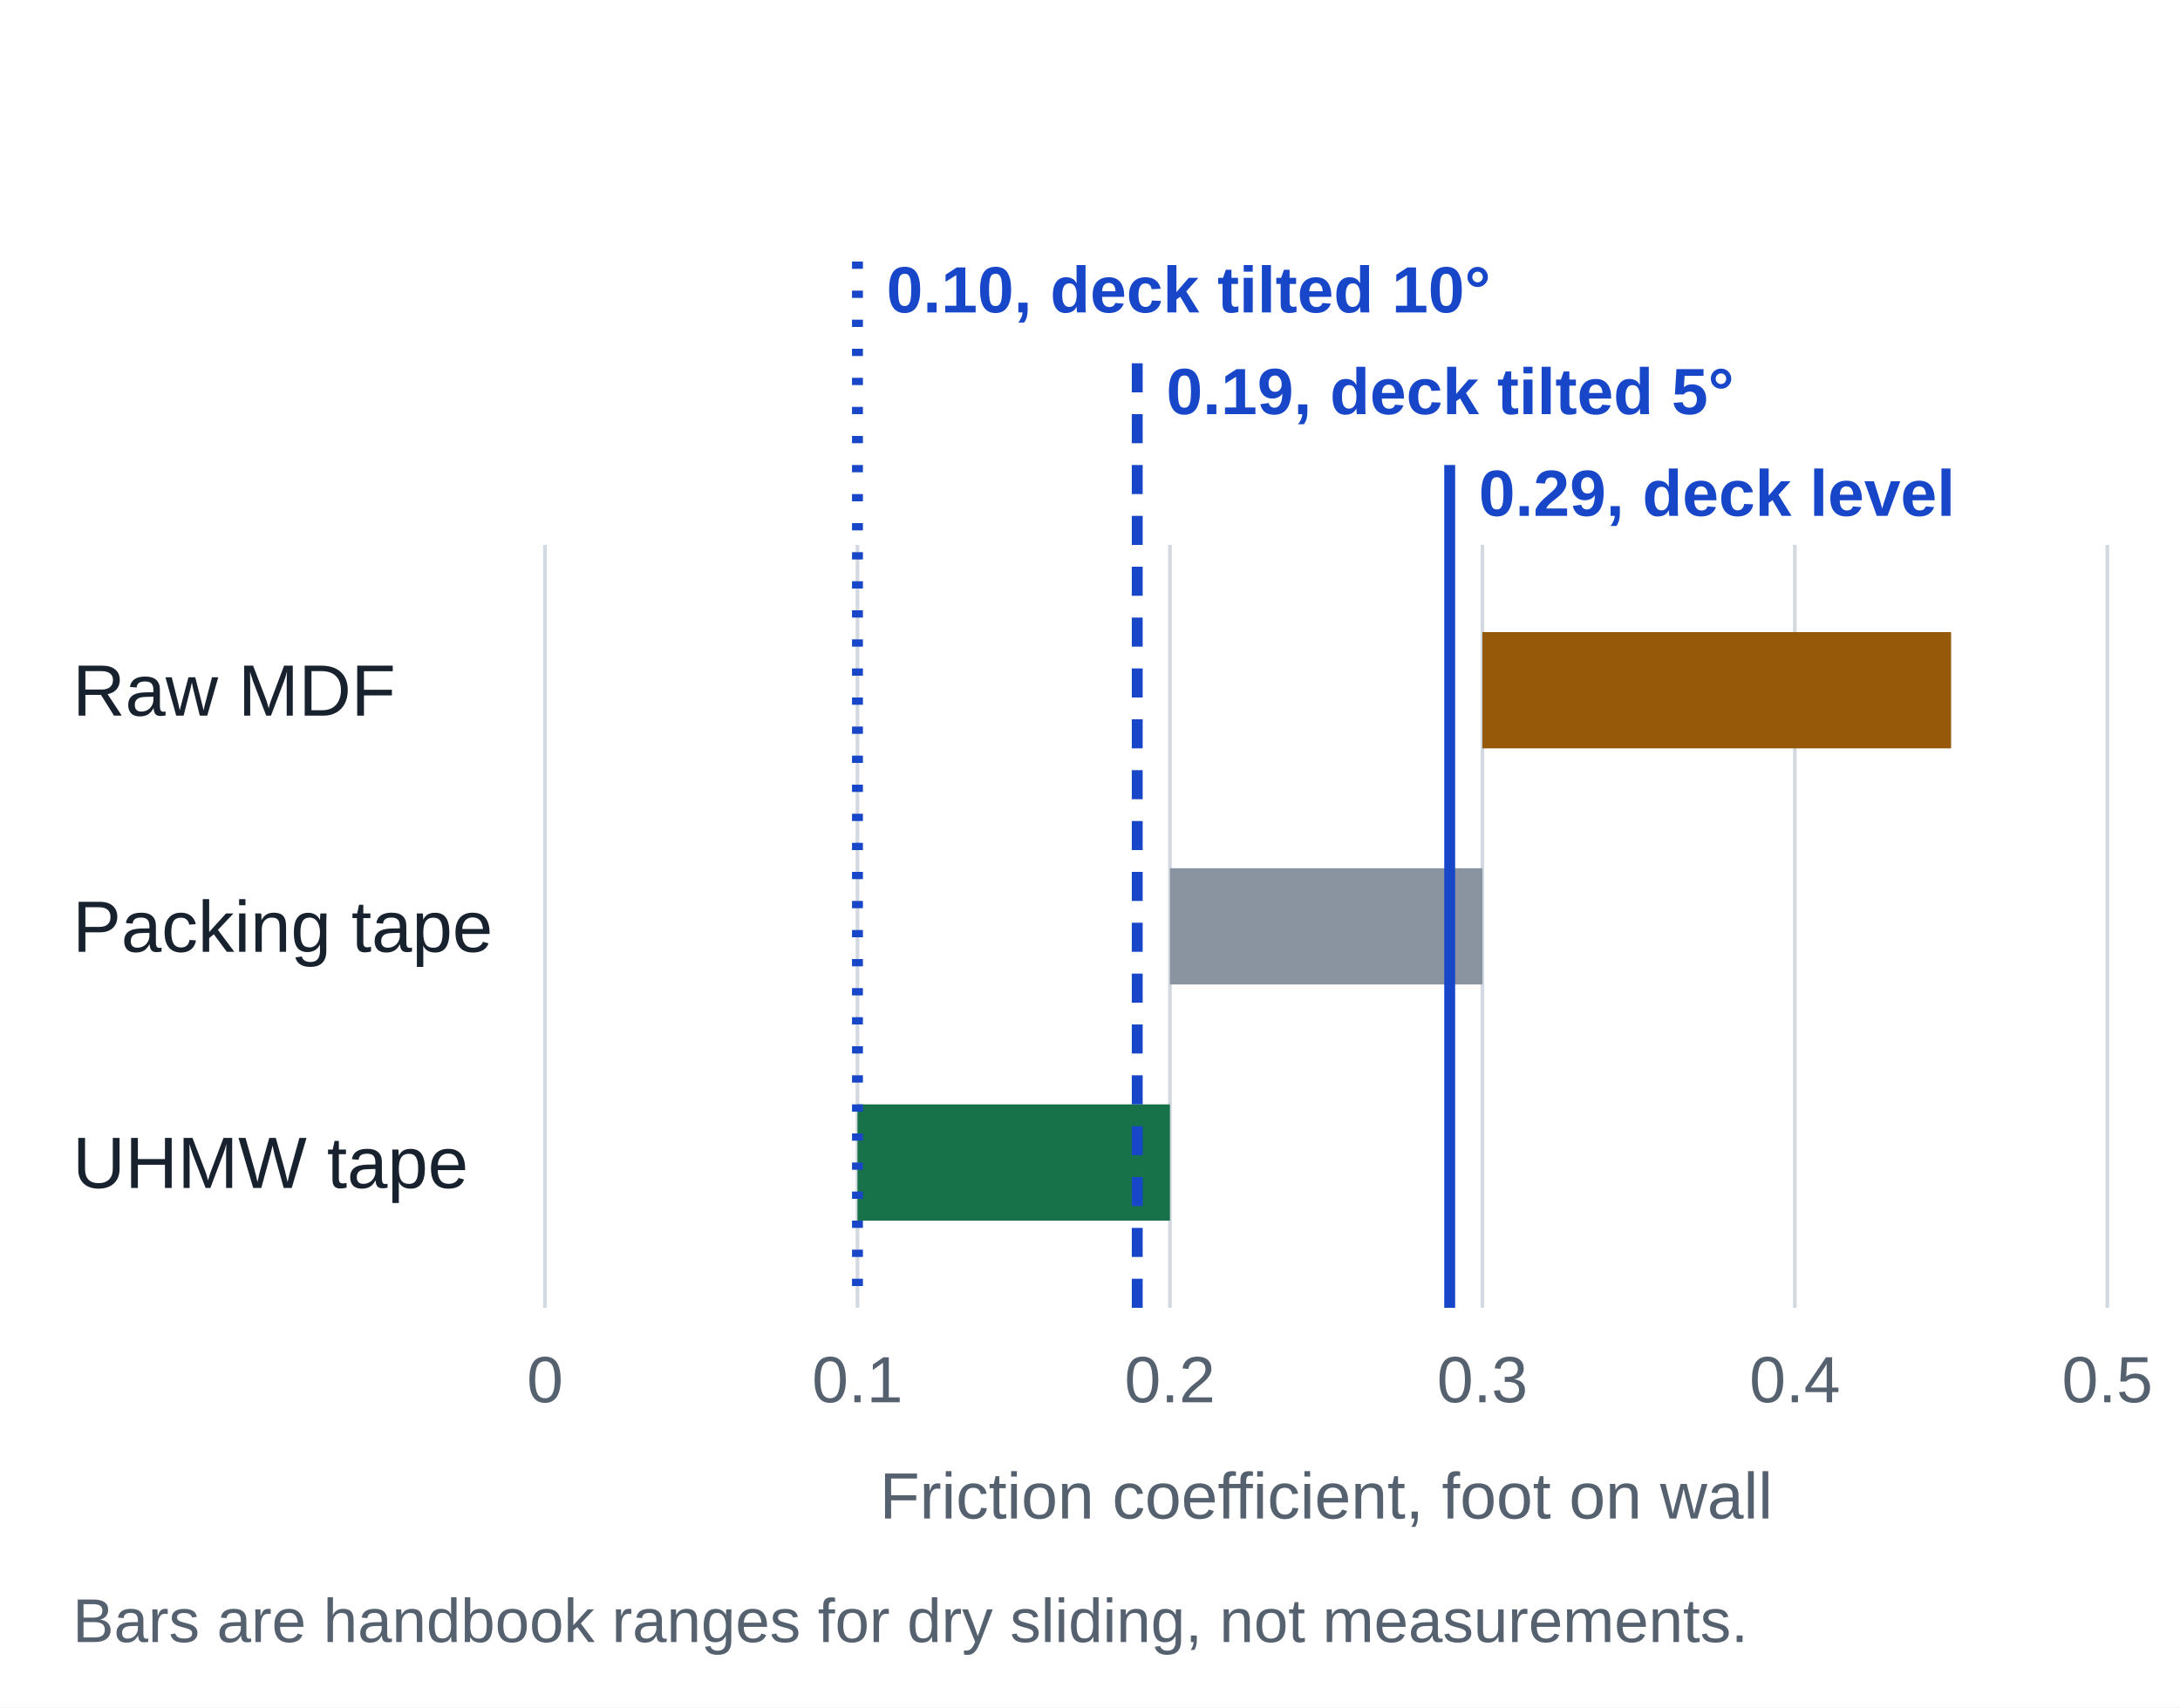
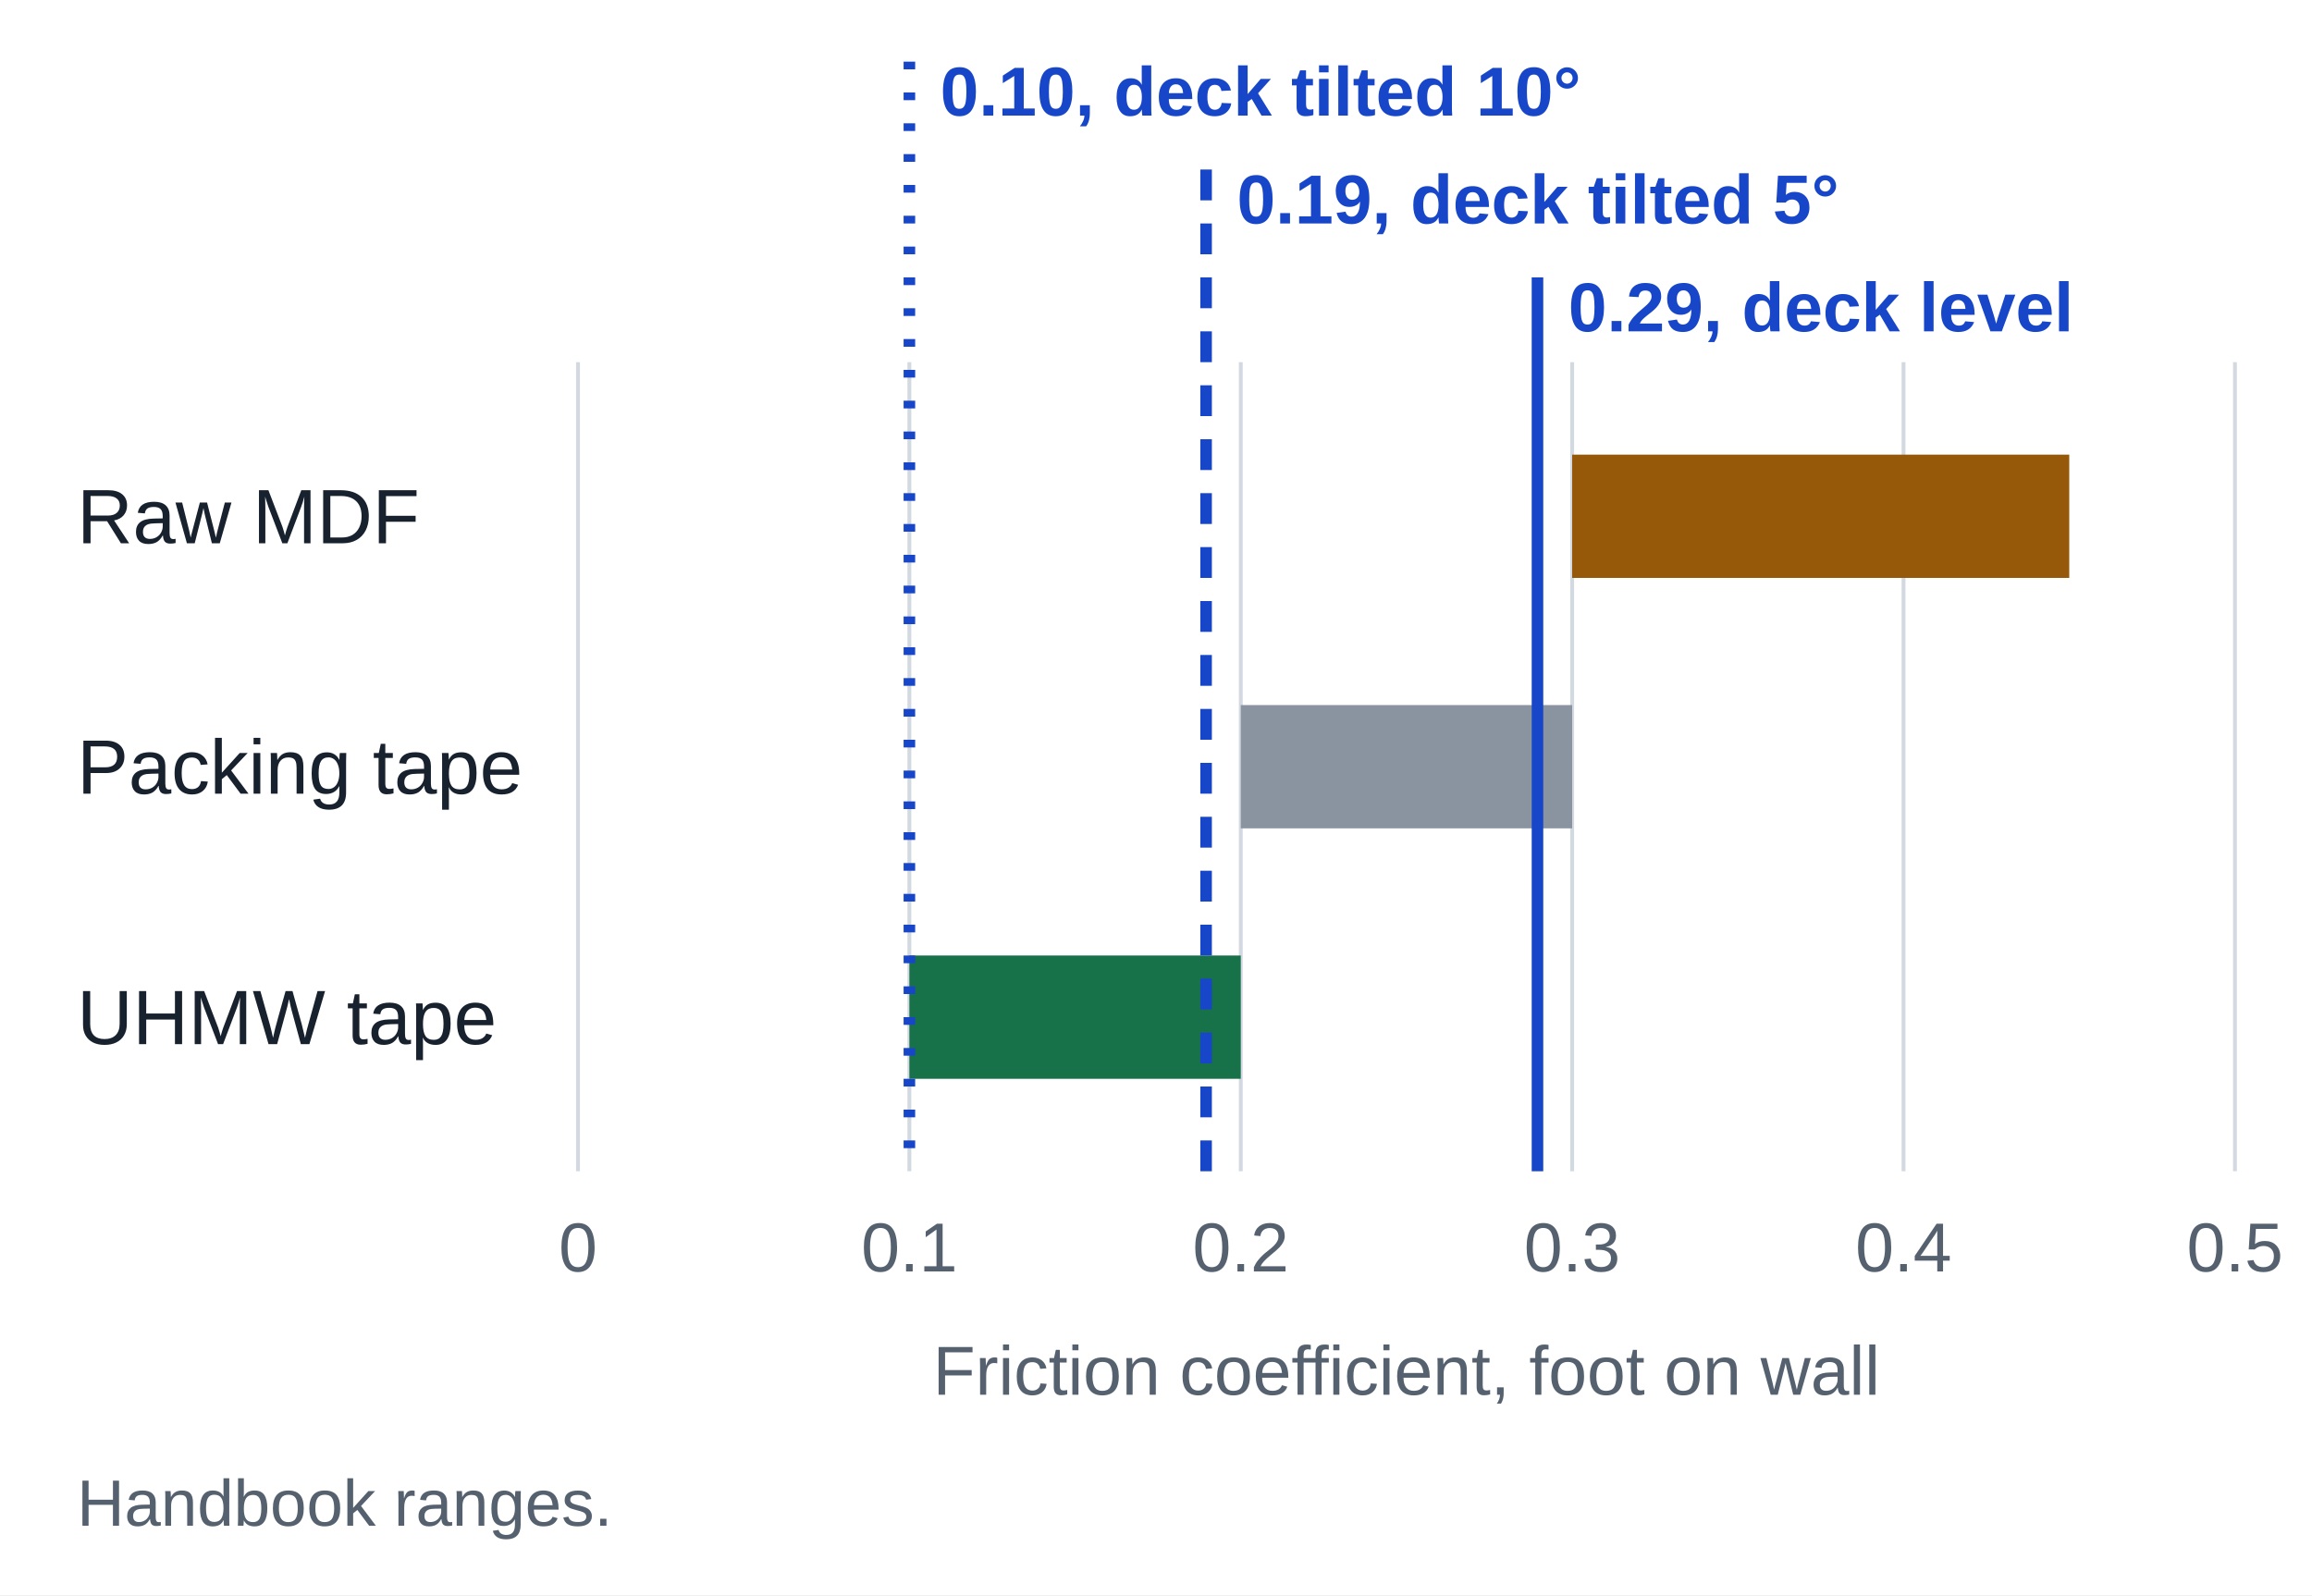
- <svg xmlns="http://www.w3.org/2000/svg" viewBox="0 0 600 470" font-family="Helvetica Neue, Arial, sans-serif" font-size="20" fill="#18212e">
-   <rect width="600" height="470" fill="#ffffff" />
+ <svg xmlns="http://www.w3.org/2000/svg" viewBox="0 56 600 414" font-family="Helvetica Neue, Arial, sans-serif" font-size="20" fill="#18212e">
+   <rect y="56" width="600" height="414" fill="#ffffff" />
  <g stroke="#d3d9e0" stroke-width="1">
    <line x1="150" y1="150" x2="150" y2="360" />
    <line x1="236" y1="150" x2="236" y2="360" />
    <line x1="322" y1="150" x2="322" y2="360" />
    <line x1="408" y1="150" x2="408" y2="360" />
    <line x1="494" y1="150" x2="494" y2="360" />
    <line x1="580" y1="150" x2="580" y2="360" />
  </g>
  <g fill="#55616f" font-size="18" text-anchor="middle">
    <text x="150" y="386">0</text>
    <text x="236" y="386">0.1</text>
    <text x="322" y="386">0.2</text>
    <text x="408" y="386">0.3</text>
    <text x="494" y="386">0.4</text>
    <text x="580" y="386">0.5</text>
    <text x="365" y="418">Friction coefficient, foot on wall</text>
  </g>
  <text x="20" y="197">Raw MDF</text>
  <rect x="408" y="174" width="129" height="32" fill="#96590a" />
  <text x="20" y="262">Packing tape</text>
  <rect x="322" y="239" width="86" height="32" fill="#8a94a0" />
  <text x="20" y="327">UHMW tape</text>
  <rect x="236" y="304" width="86" height="32" fill="#17724a" />
  <g stroke="#1746c8" stroke-width="3">
    <line x1="399" y1="128" x2="399" y2="360" />
    <line x1="313" y1="100" x2="313" y2="360" stroke-dasharray="8 6" />
    <line x1="236" y1="72" x2="236" y2="360" stroke-dasharray="2 6" />
  </g>
  <g fill="#1746c8" font-size="18" font-weight="600">
    <text x="407" y="142">0.29, deck level</text>
    <text x="321" y="114">0.19, deck tilted 5°</text>
    <text x="244" y="86">0.10, deck tilted 10°</text>
  </g>
-   <text x="20" y="452" font-size="17" fill="#55616f">Bars are handbook ranges for dry sliding, not measurements.</text>
+   <text x="20" y="452" font-size="17" fill="#55616f">Handbook ranges.</text>
</svg>
